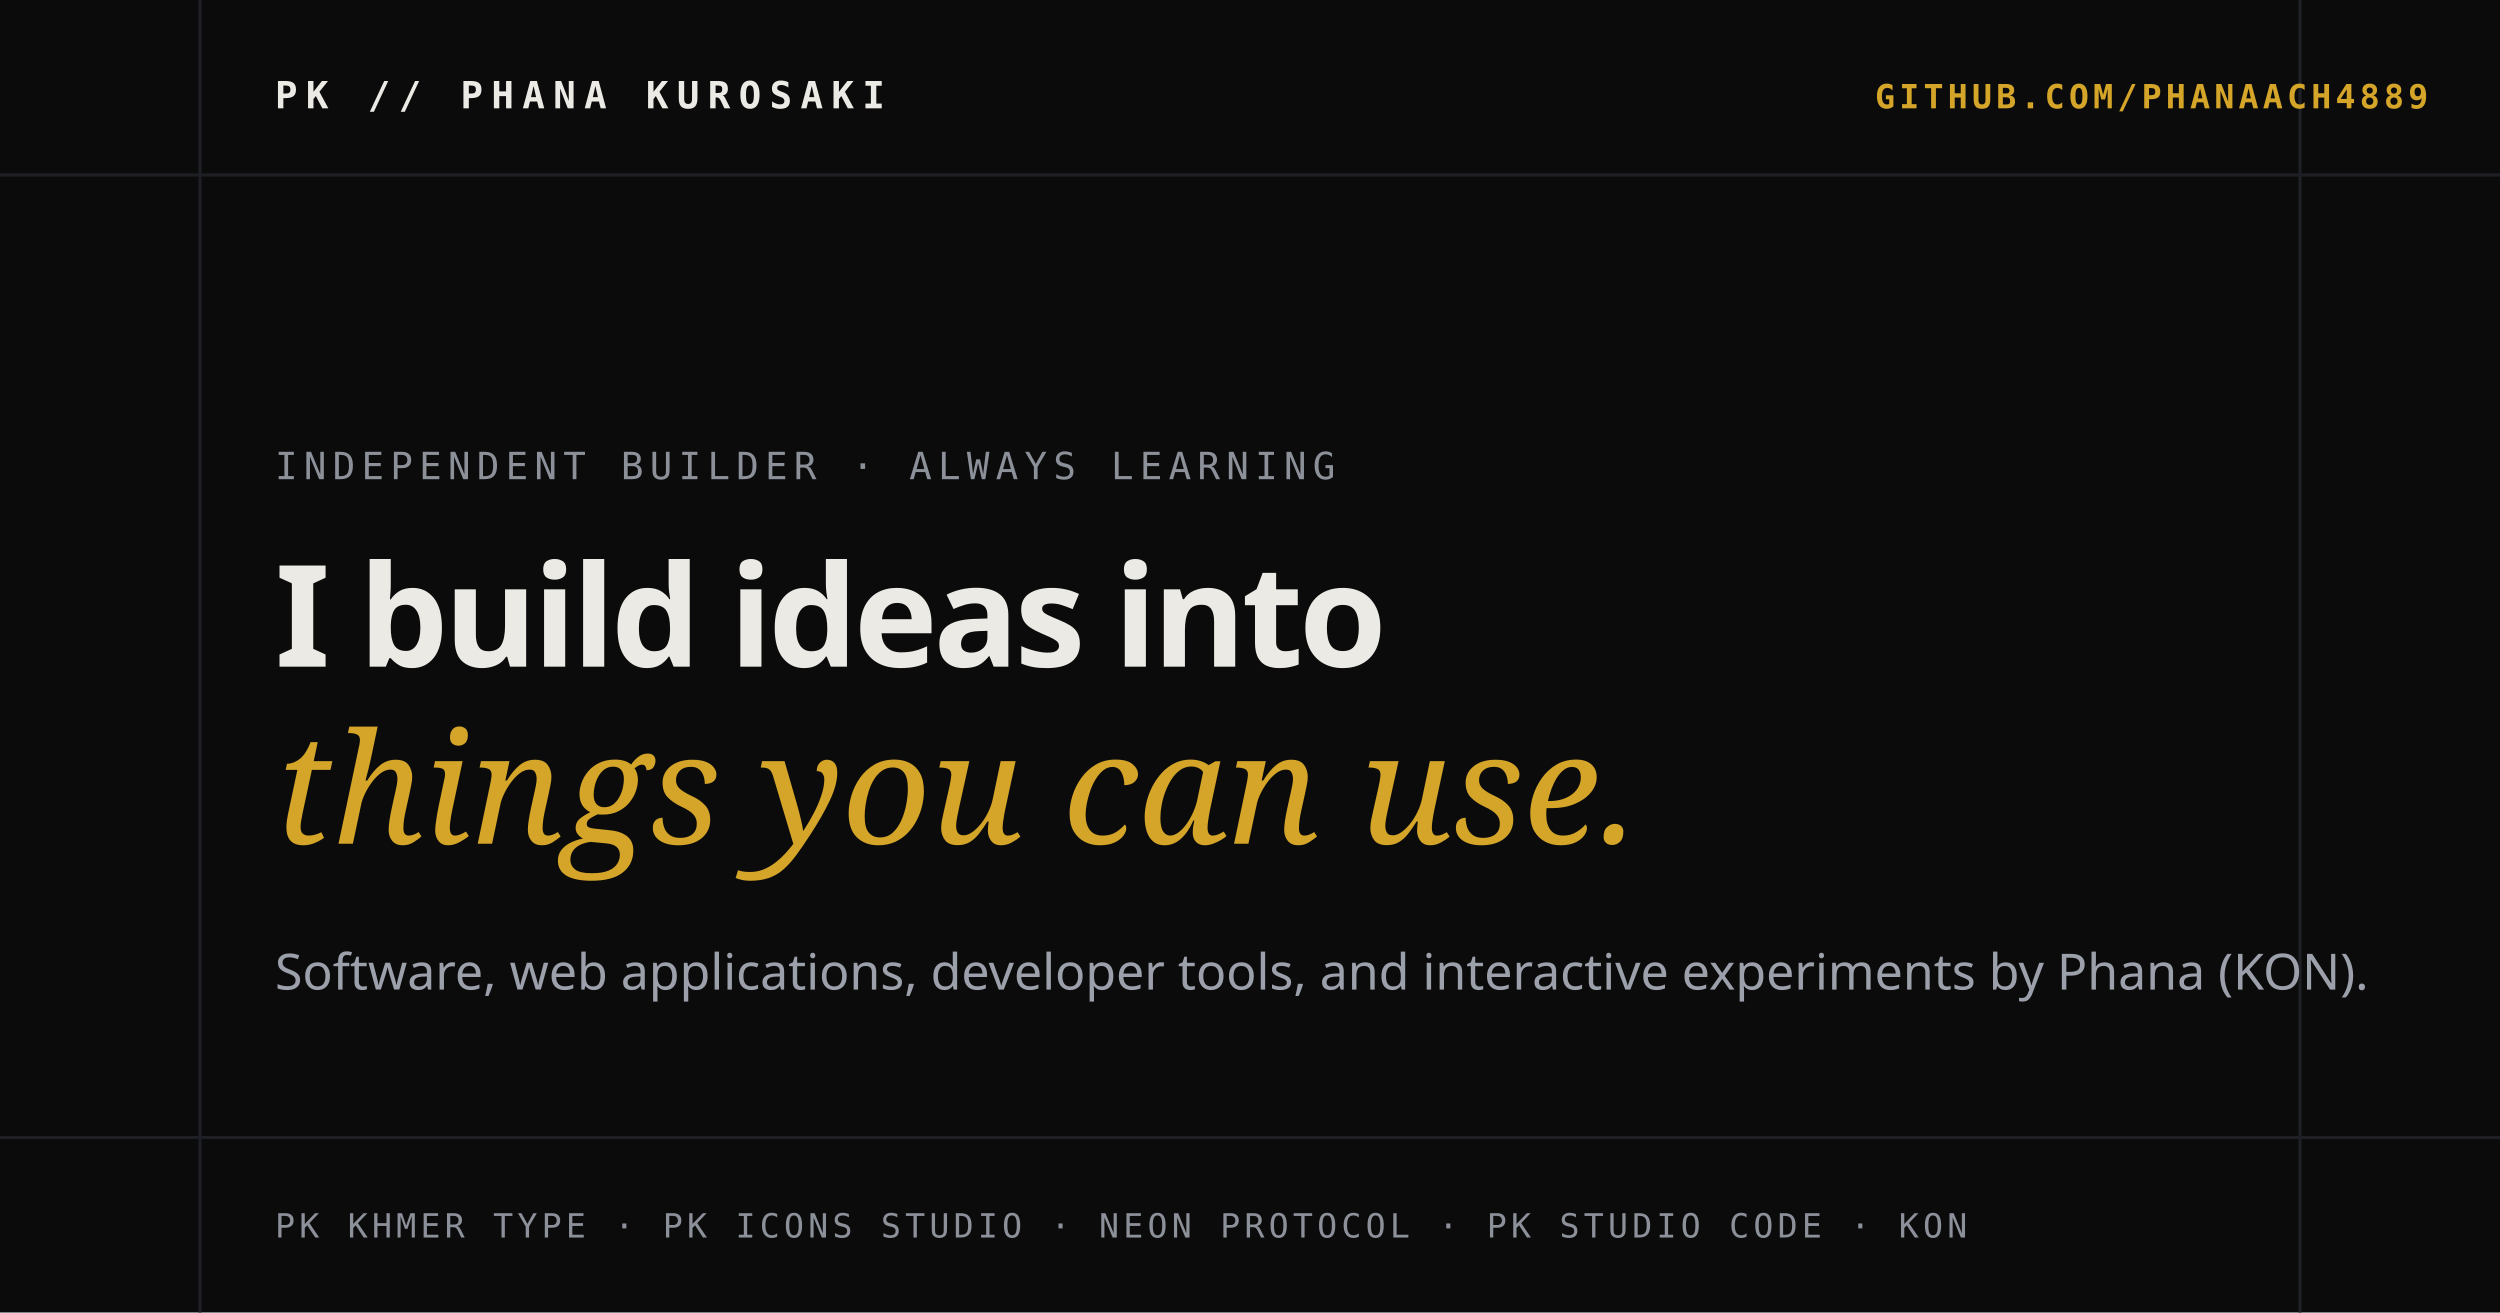
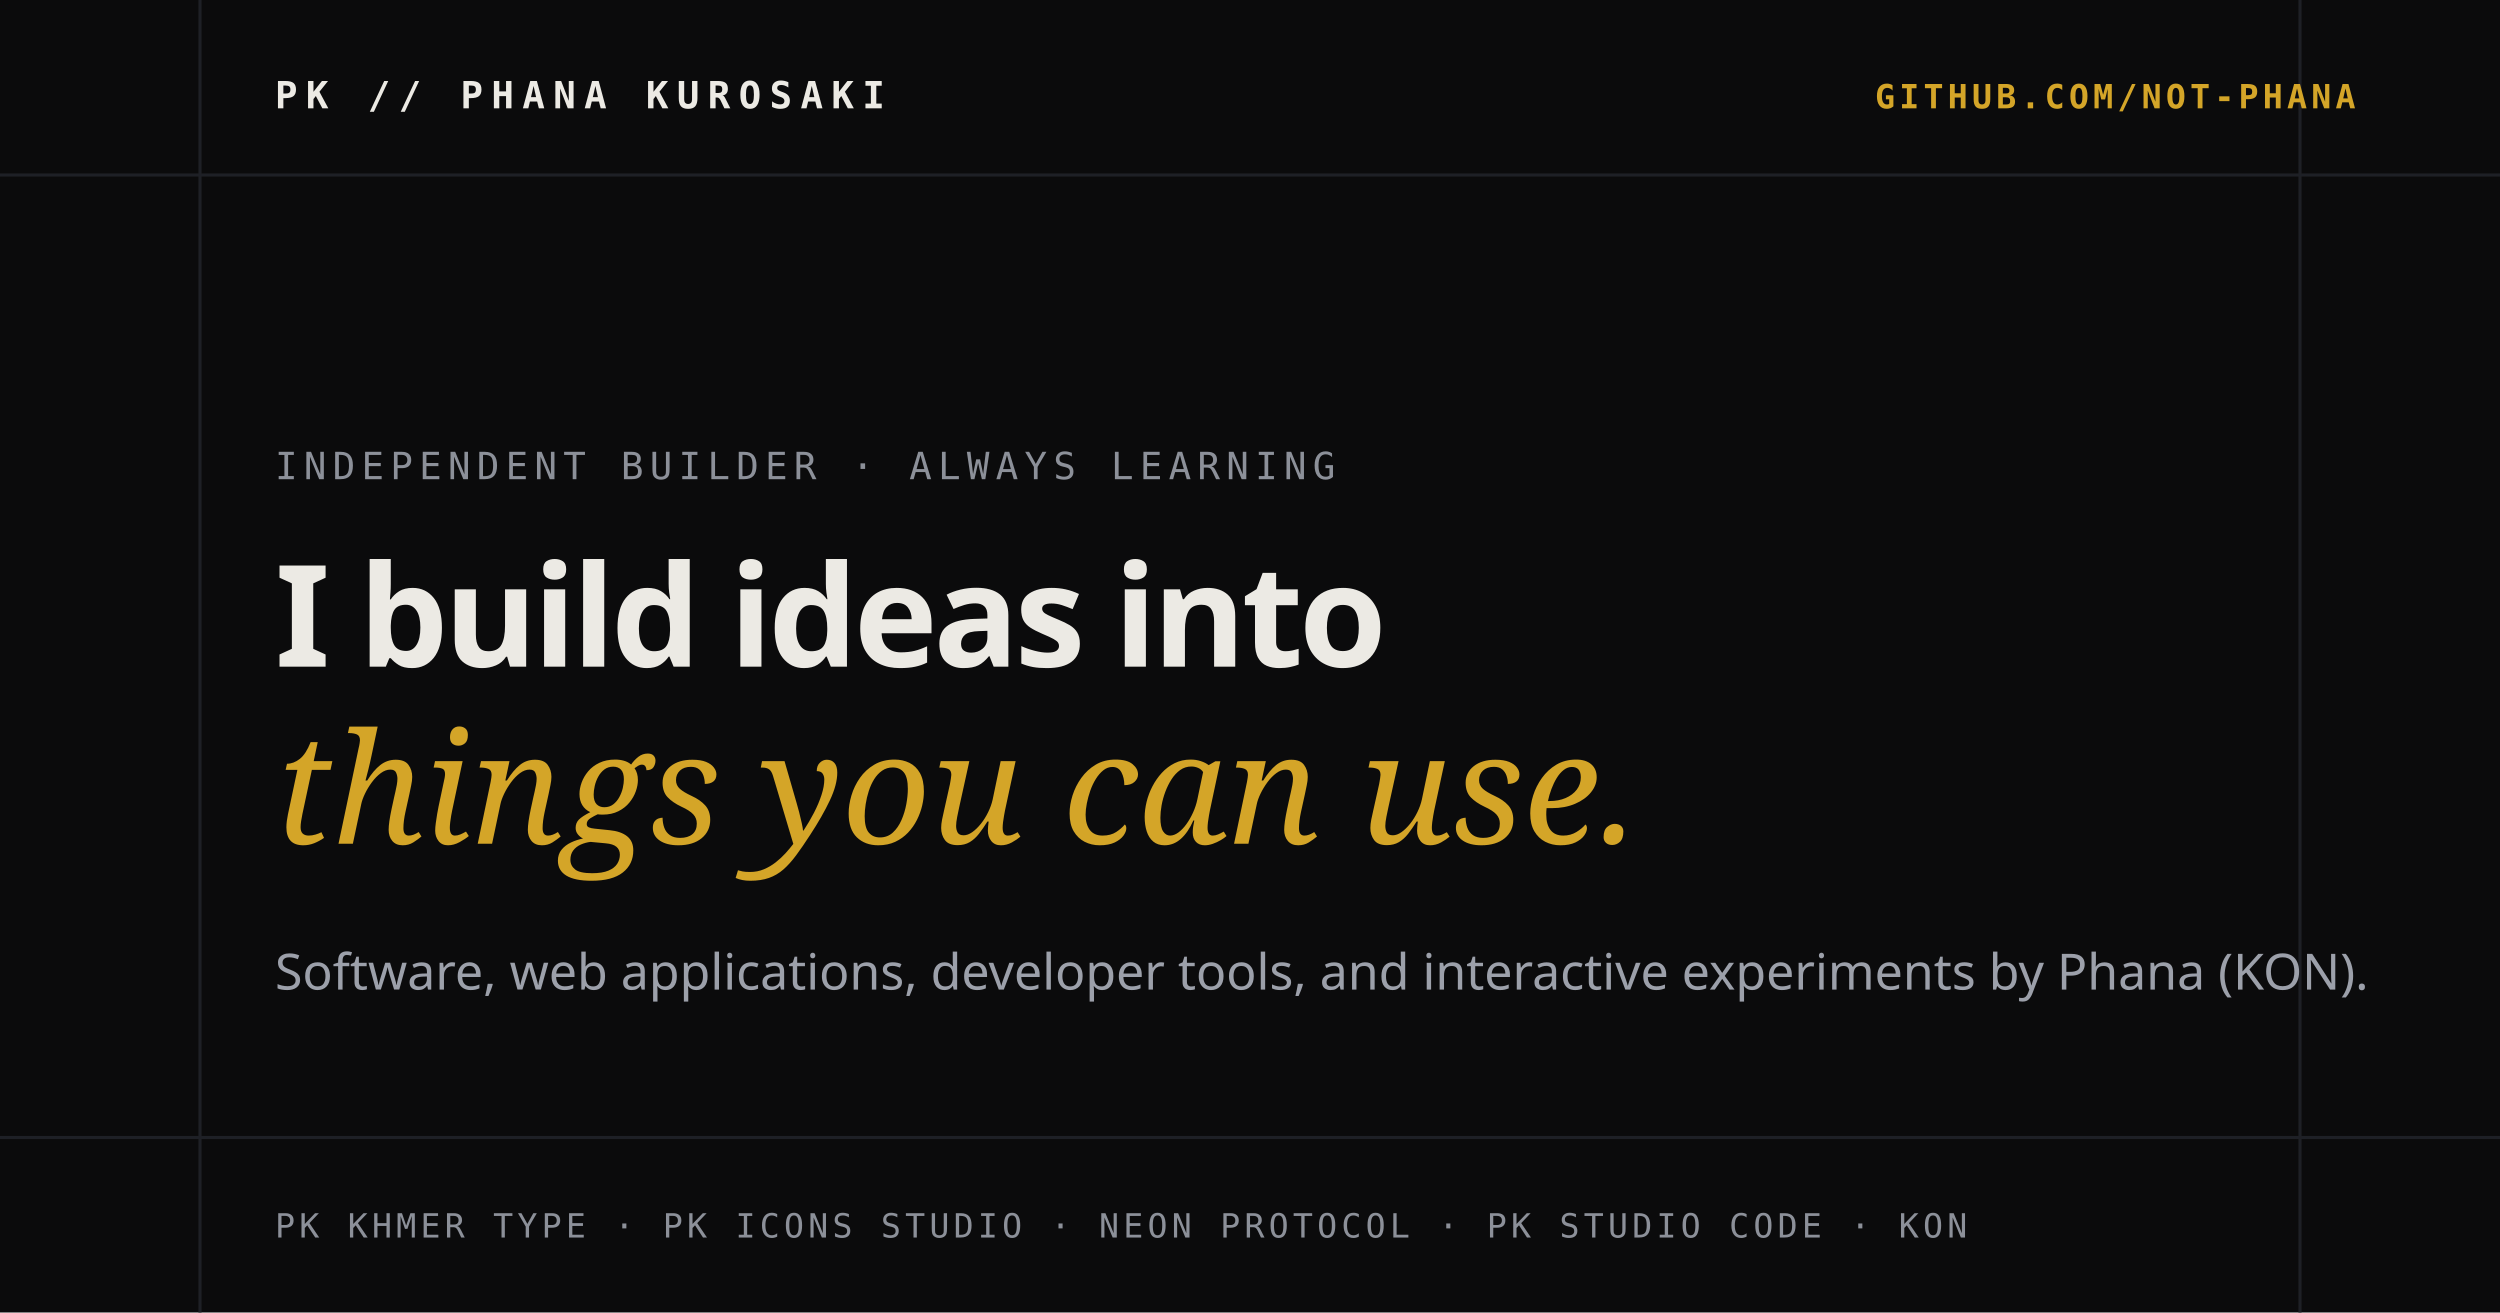
<svg xmlns="http://www.w3.org/2000/svg" width="1200" height="630" viewBox="0 0 1200 630" fill="none">
  <rect width="1200" height="630" fill="#0B0B0C" />
  <line x1="0" y1="84" x2="1200" y2="84" stroke="#1E2026" stroke-width="1.5" />
  <line x1="0" y1="546" x2="1200" y2="546" stroke="#1E2026" stroke-width="1.5" />
  <line x1="96" y1="0" x2="96" y2="630" stroke="#1E2026" stroke-width="1.5" />
  <line x1="1104" y1="0" x2="1104" y2="630" stroke="#1E2026" stroke-width="1.5" />
  <text x="132" y="52" fill="#ECEAE4" font-family="monospace" font-size="18" font-weight="700" letter-spacing="4">PK // PHANA KUROSAKI</text>
-   <text x="900" y="52" fill="#D4A528" font-family="monospace" font-size="16" font-weight="600" letter-spacing="2">GITHUB.COM/PHANAACH4889</text>
+   <text x="900" y="52" fill="#D4A528" font-family="monospace" font-size="16" font-weight="600" letter-spacing="2">GITHUB.COM/NOT-PHANA</text>
  <text x="132" y="230" fill="#8C9099" font-family="monospace" font-size="18" letter-spacing="3">INDEPENDENT BUILDER · ALWAYS LEARNING</text>
  <text x="132" y="320" fill="#ECEAE4" font-family="sans-serif" font-size="68" font-weight="800" letter-spacing="-2">I build ideas into</text>
  <text x="132" y="405" fill="#D4A528" font-family="Georgia, serif" font-style="italic" font-size="74" font-weight="400">things you can use.</text>
  <text x="132" y="475" fill="#9CA0AA" font-family="sans-serif" font-size="24">Software, web applications, developer tools, and interactive experiments by Phana (KON).</text>
  <text x="132" y="594" fill="#8C9099" font-family="monospace" font-size="16" letter-spacing="2">PK KHMER TYPE · PK ICONS STUDIO · NEON PROTOCOL · PK STUDIO CODE · KON</text>
</svg>
